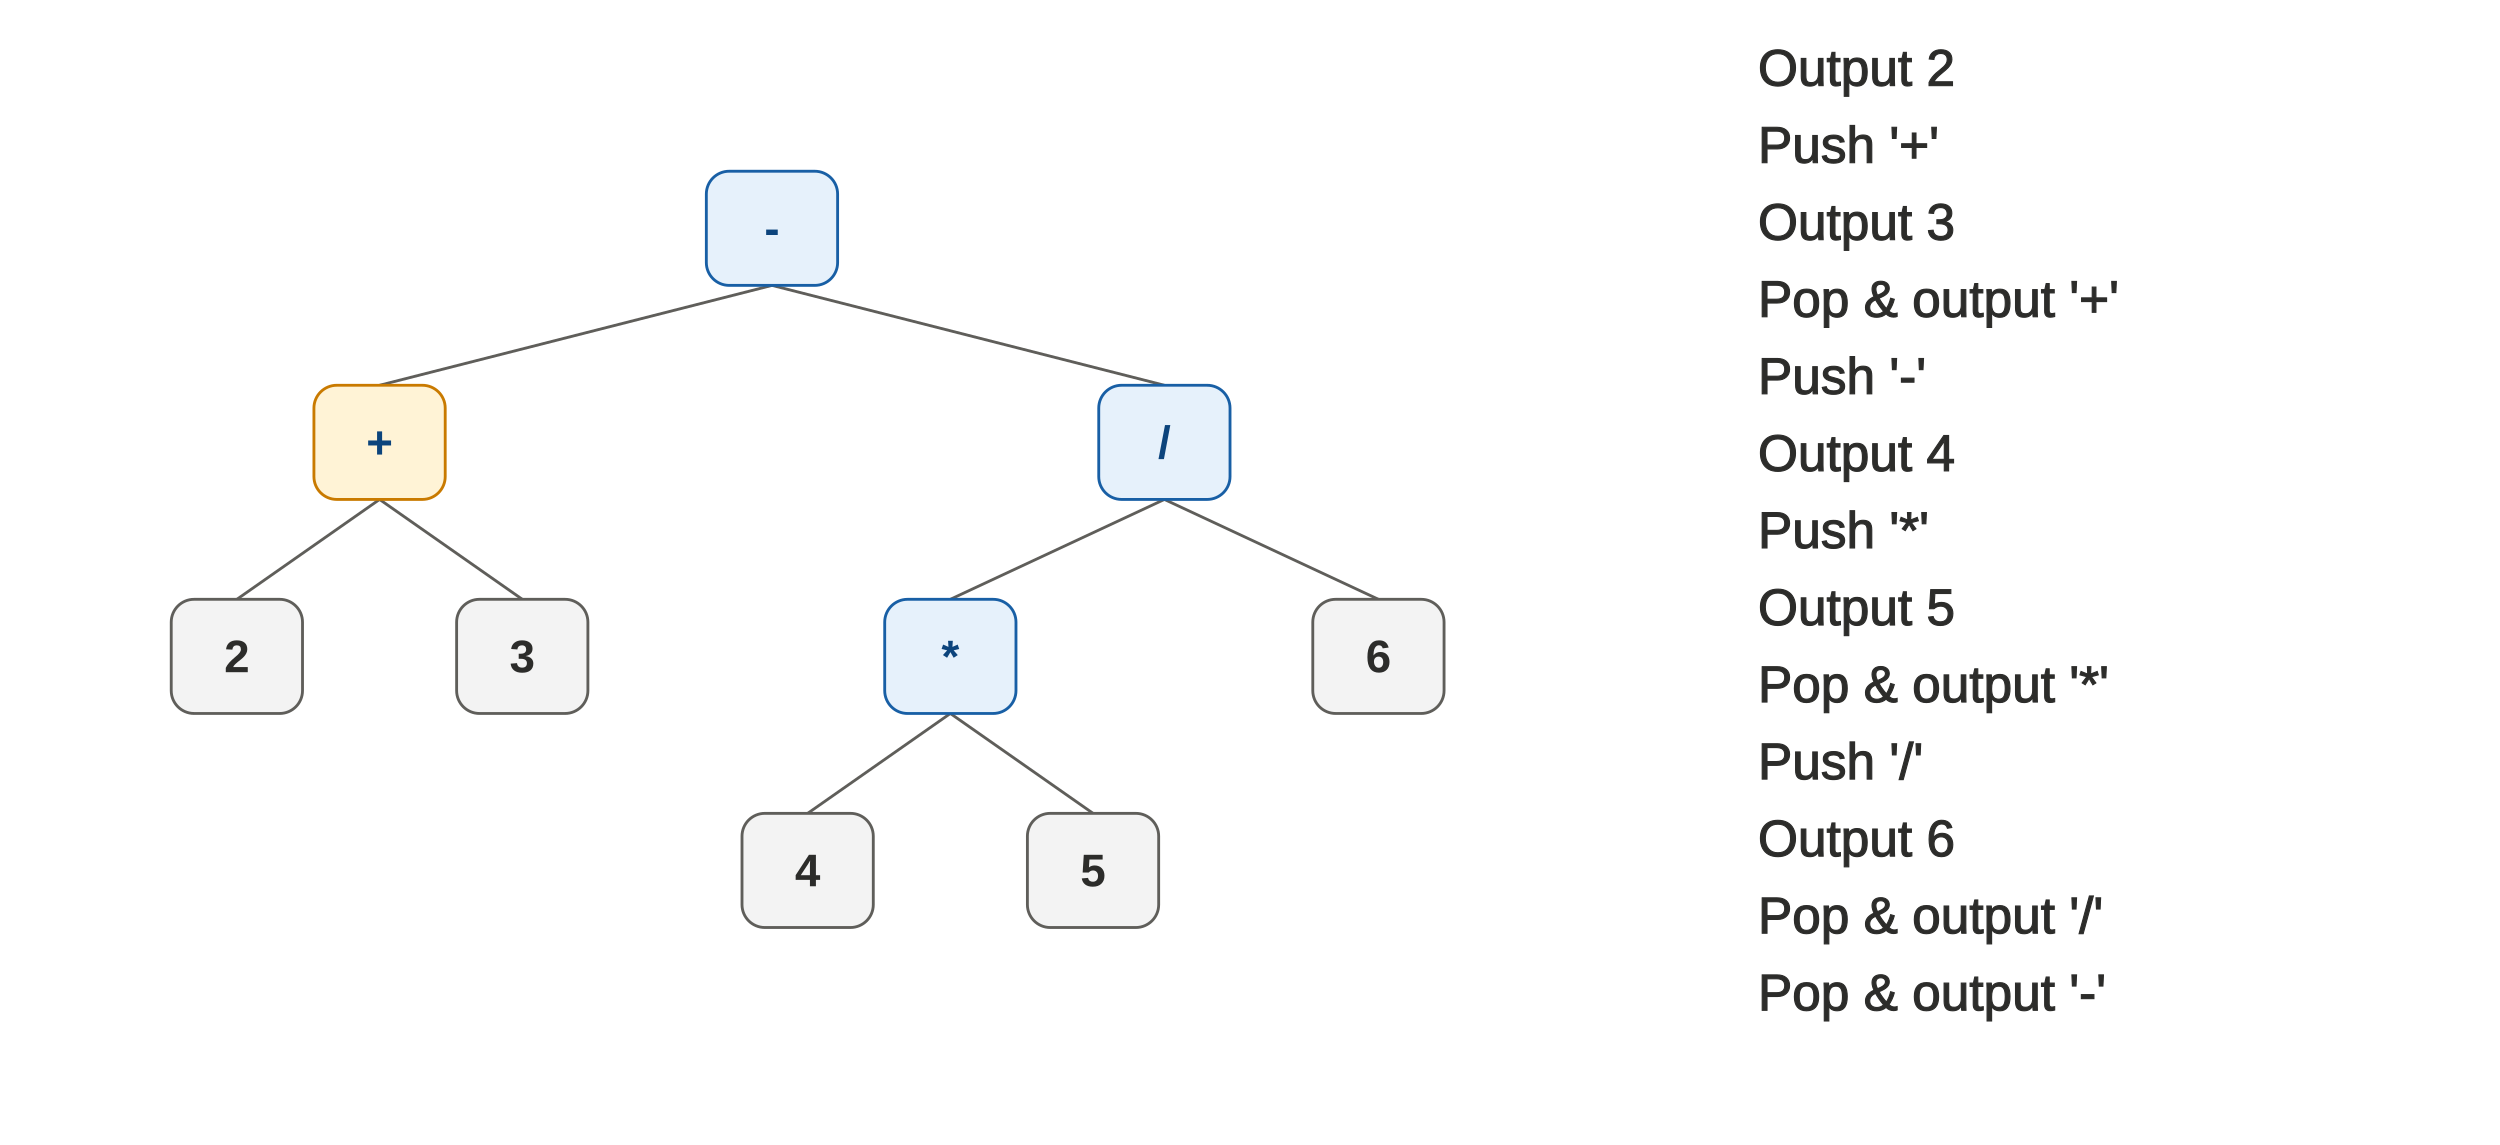
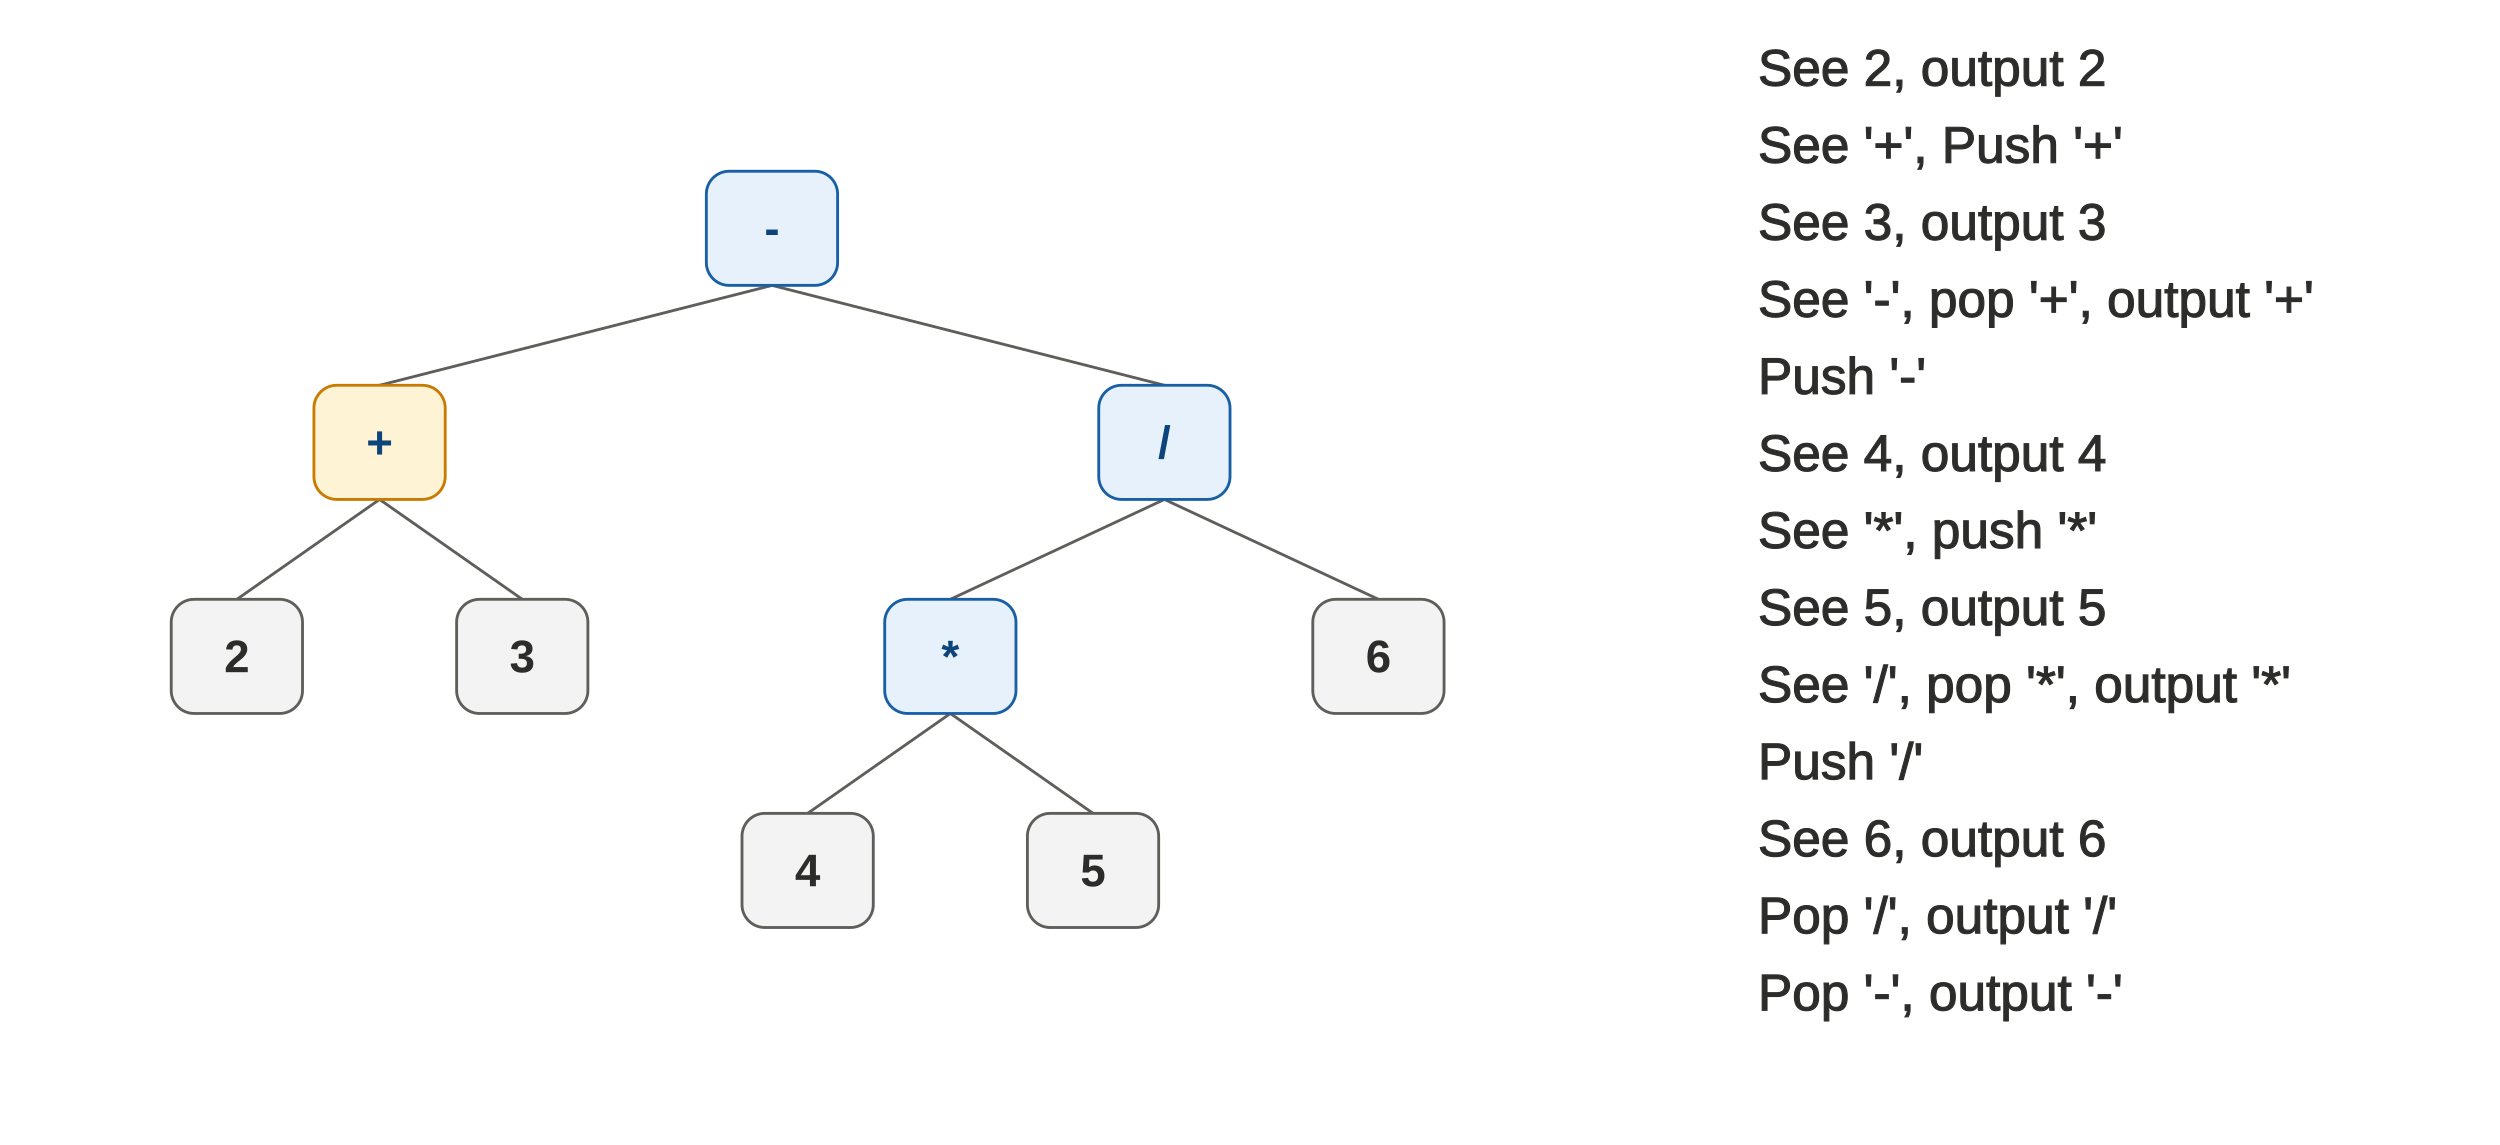
<svg xmlns="http://www.w3.org/2000/svg" width="876" height="401" viewBox="0 0 876 401">
  <text x="283.0" y="30" text-anchor="middle" font-family="Arial, Helvetica, sans-serif" font-size="18" font-weight="600" fill="#2C2C2A" />
  <line x1="270.5" y1="100.0" x2="133.0" y2="135.0" stroke="#5F5E5A" stroke-width="1" />
  <line x1="133.0" y1="175.0" x2="83.0" y2="210.0" stroke="#5F5E5A" stroke-width="1" />
  <line x1="133.0" y1="175.0" x2="183.0" y2="210.0" stroke="#5F5E5A" stroke-width="1" />
  <line x1="270.5" y1="100.0" x2="408.0" y2="135.0" stroke="#5F5E5A" stroke-width="1" />
  <line x1="408.0" y1="175.0" x2="333.0" y2="210.0" stroke="#5F5E5A" stroke-width="1" />
  <line x1="333.0" y1="250.0" x2="283.0" y2="285.0" stroke="#5F5E5A" stroke-width="1" />
  <line x1="333.0" y1="250.0" x2="383.0" y2="285.0" stroke="#5F5E5A" stroke-width="1" />
  <line x1="408.0" y1="175.0" x2="483.0" y2="210.0" stroke="#5F5E5A" stroke-width="1" />
  <rect x="247.5" y="60.0" width="46" height="40" rx="8" fill="#E6F1FB" stroke="#185FA5" stroke-width="1" />
  <text x="270.5" y="80.0" text-anchor="middle" dominant-baseline="central" font-family="Arial, Helvetica, sans-serif" font-size="16" font-weight="600" fill="#0C447C">-</text>
  <rect x="110.0" y="135.0" width="46" height="40" rx="8" fill="#FFF3D6" stroke="#C97A00" stroke-width="1" />
  <text x="133.0" y="155.0" text-anchor="middle" dominant-baseline="central" font-family="Arial, Helvetica, sans-serif" font-size="16" font-weight="600" fill="#0C447C">+</text>
  <rect x="60.0" y="210.0" width="46" height="40" rx="8" fill="#F3F3F3" stroke="#5F5E5A" stroke-width="1" />
  <text x="83.0" y="230.0" text-anchor="middle" dominant-baseline="central" font-family="Arial, Helvetica, sans-serif" font-size="16" font-weight="600" fill="#2C2C2A">2</text>
  <rect x="160.0" y="210.0" width="46" height="40" rx="8" fill="#F3F3F3" stroke="#5F5E5A" stroke-width="1" />
  <text x="183.0" y="230.0" text-anchor="middle" dominant-baseline="central" font-family="Arial, Helvetica, sans-serif" font-size="16" font-weight="600" fill="#2C2C2A">3</text>
  <rect x="385.0" y="135.0" width="46" height="40" rx="8" fill="#E6F1FB" stroke="#185FA5" stroke-width="1" />
  <text x="408.0" y="155.0" text-anchor="middle" dominant-baseline="central" font-family="Arial, Helvetica, sans-serif" font-size="16" font-weight="600" fill="#0C447C">/</text>
  <rect x="310.0" y="210.0" width="46" height="40" rx="8" fill="#E6F1FB" stroke="#185FA5" stroke-width="1" />
  <text x="333.0" y="230.0" text-anchor="middle" dominant-baseline="central" font-family="Arial, Helvetica, sans-serif" font-size="16" font-weight="600" fill="#0C447C">*</text>
  <rect x="260.0" y="285.0" width="46" height="40" rx="8" fill="#F3F3F3" stroke="#5F5E5A" stroke-width="1" />
  <text x="283.0" y="305.0" text-anchor="middle" dominant-baseline="central" font-family="Arial, Helvetica, sans-serif" font-size="16" font-weight="600" fill="#2C2C2A">4</text>
  <rect x="360.0" y="285.0" width="46" height="40" rx="8" fill="#F3F3F3" stroke="#5F5E5A" stroke-width="1" />
  <text x="383.0" y="305.0" text-anchor="middle" dominant-baseline="central" font-family="Arial, Helvetica, sans-serif" font-size="16" font-weight="600" fill="#2C2C2A">5</text>
  <rect x="460.0" y="210.0" width="46" height="40" rx="8" fill="#F3F3F3" stroke="#5F5E5A" stroke-width="1" />
  <text x="483.0" y="230.0" text-anchor="middle" dominant-baseline="central" font-family="Arial, Helvetica, sans-serif" font-size="16" font-weight="600" fill="#2C2C2A">6</text>
-   <text id="log-line-1" x="616.0" y="30.0" font-family="Arial, Helvetica, sans-serif" font-size="18" fill="#2C2C2A" stroke="#2C2C2A" stroke-width="0.4">Output 2</text>
-   <text id="log-line-2" x="616.0" y="57.0" font-family="Arial, Helvetica, sans-serif" font-size="18" fill="#2C2C2A" stroke="#2C2C2A" stroke-width="0.4">Push '+'</text>
-   <text id="log-line-3" x="616.0" y="84.0" font-family="Arial, Helvetica, sans-serif" font-size="18" fill="#2C2C2A" stroke="#2C2C2A" stroke-width="0.4">Output 3</text>
-   <text id="log-line-4" x="616.0" y="111.0" font-family="Arial, Helvetica, sans-serif" font-size="18" fill="#2C2C2A" stroke="#2C2C2A" stroke-width="0.4">Pop &amp; output '+'</text>
+   <text id="log-line-1" x="616.0" y="30.0" font-family="Arial, Helvetica, sans-serif" font-size="18" fill="#2C2C2A" stroke="#2C2C2A" stroke-width="0.4">See 2, output 2</text>
+   <text id="log-line-2" x="616.0" y="57.0" font-family="Arial, Helvetica, sans-serif" font-size="18" fill="#2C2C2A" stroke="#2C2C2A" stroke-width="0.4">See '+', Push '+'</text>
+   <text id="log-line-3" x="616.0" y="84.0" font-family="Arial, Helvetica, sans-serif" font-size="18" fill="#2C2C2A" stroke="#2C2C2A" stroke-width="0.4">See 3, output 3</text>
+   <text id="log-line-4" x="616.0" y="111.0" font-family="Arial, Helvetica, sans-serif" font-size="18" fill="#2C2C2A" stroke="#2C2C2A" stroke-width="0.4">See '-', pop '+', output '+'</text>
  <text id="log-line-5" x="616.0" y="138.0" font-family="Arial, Helvetica, sans-serif" font-size="18" fill="#2C2C2A" stroke="#2C2C2A" stroke-width="0.4">Push '-'</text>
-   <text id="log-line-6" x="616.0" y="165.0" font-family="Arial, Helvetica, sans-serif" font-size="18" fill="#2C2C2A" stroke="#2C2C2A" stroke-width="0.4">Output 4</text>
-   <text id="log-line-7" x="616.0" y="192.0" font-family="Arial, Helvetica, sans-serif" font-size="18" fill="#2C2C2A" stroke="#2C2C2A" stroke-width="0.4">Push '*'</text>
-   <text id="log-line-8" x="616.0" y="219.0" font-family="Arial, Helvetica, sans-serif" font-size="18" fill="#2C2C2A" stroke="#2C2C2A" stroke-width="0.4">Output 5</text>
-   <text id="log-line-9" x="616.0" y="246.0" font-family="Arial, Helvetica, sans-serif" font-size="18" fill="#2C2C2A" stroke="#2C2C2A" stroke-width="0.4">Pop &amp; output '*'</text>
+   <text id="log-line-6" x="616.0" y="165.0" font-family="Arial, Helvetica, sans-serif" font-size="18" fill="#2C2C2A" stroke="#2C2C2A" stroke-width="0.4">See 4, output 4</text>
+   <text id="log-line-7" x="616.0" y="192.0" font-family="Arial, Helvetica, sans-serif" font-size="18" fill="#2C2C2A" stroke="#2C2C2A" stroke-width="0.4">See '*', push '*'</text>
+   <text id="log-line-8" x="616.0" y="219.0" font-family="Arial, Helvetica, sans-serif" font-size="18" fill="#2C2C2A" stroke="#2C2C2A" stroke-width="0.4">See 5, output 5</text>
+   <text id="log-line-9" x="616.0" y="246.0" font-family="Arial, Helvetica, sans-serif" font-size="18" fill="#2C2C2A" stroke="#2C2C2A" stroke-width="0.4">See '/', pop '*', output '*'</text>
  <text id="log-line-10" x="616.0" y="273.0" font-family="Arial, Helvetica, sans-serif" font-size="18" fill="#2C2C2A" stroke="#2C2C2A" stroke-width="0.4">Push '/'</text>
-   <text id="log-line-11" x="616.0" y="300.0" font-family="Arial, Helvetica, sans-serif" font-size="18" fill="#2C2C2A" stroke="#2C2C2A" stroke-width="0.4">Output 6</text>
-   <text id="log-line-12" x="616.0" y="327.0" font-family="Arial, Helvetica, sans-serif" font-size="18" fill="#2C2C2A" stroke="#2C2C2A" stroke-width="0.4">Pop &amp; output '/'</text>
-   <text id="log-line-13" x="616.0" y="354.0" font-family="Arial, Helvetica, sans-serif" font-size="18" fill="#2C2C2A" stroke="#2C2C2A" stroke-width="0.4">Pop &amp; output '-'</text>
+   <text id="log-line-11" x="616.0" y="300.0" font-family="Arial, Helvetica, sans-serif" font-size="18" fill="#2C2C2A" stroke="#2C2C2A" stroke-width="0.4">See 6, output 6</text>
+   <text id="log-line-12" x="616.0" y="327.0" font-family="Arial, Helvetica, sans-serif" font-size="18" fill="#2C2C2A" stroke="#2C2C2A" stroke-width="0.4">Pop '/', output '/'</text>
+   <text id="log-line-13" x="616.0" y="354.0" font-family="Arial, Helvetica, sans-serif" font-size="18" fill="#2C2C2A" stroke="#2C2C2A" stroke-width="0.4">Pop '-', output '-'</text>
</svg>
